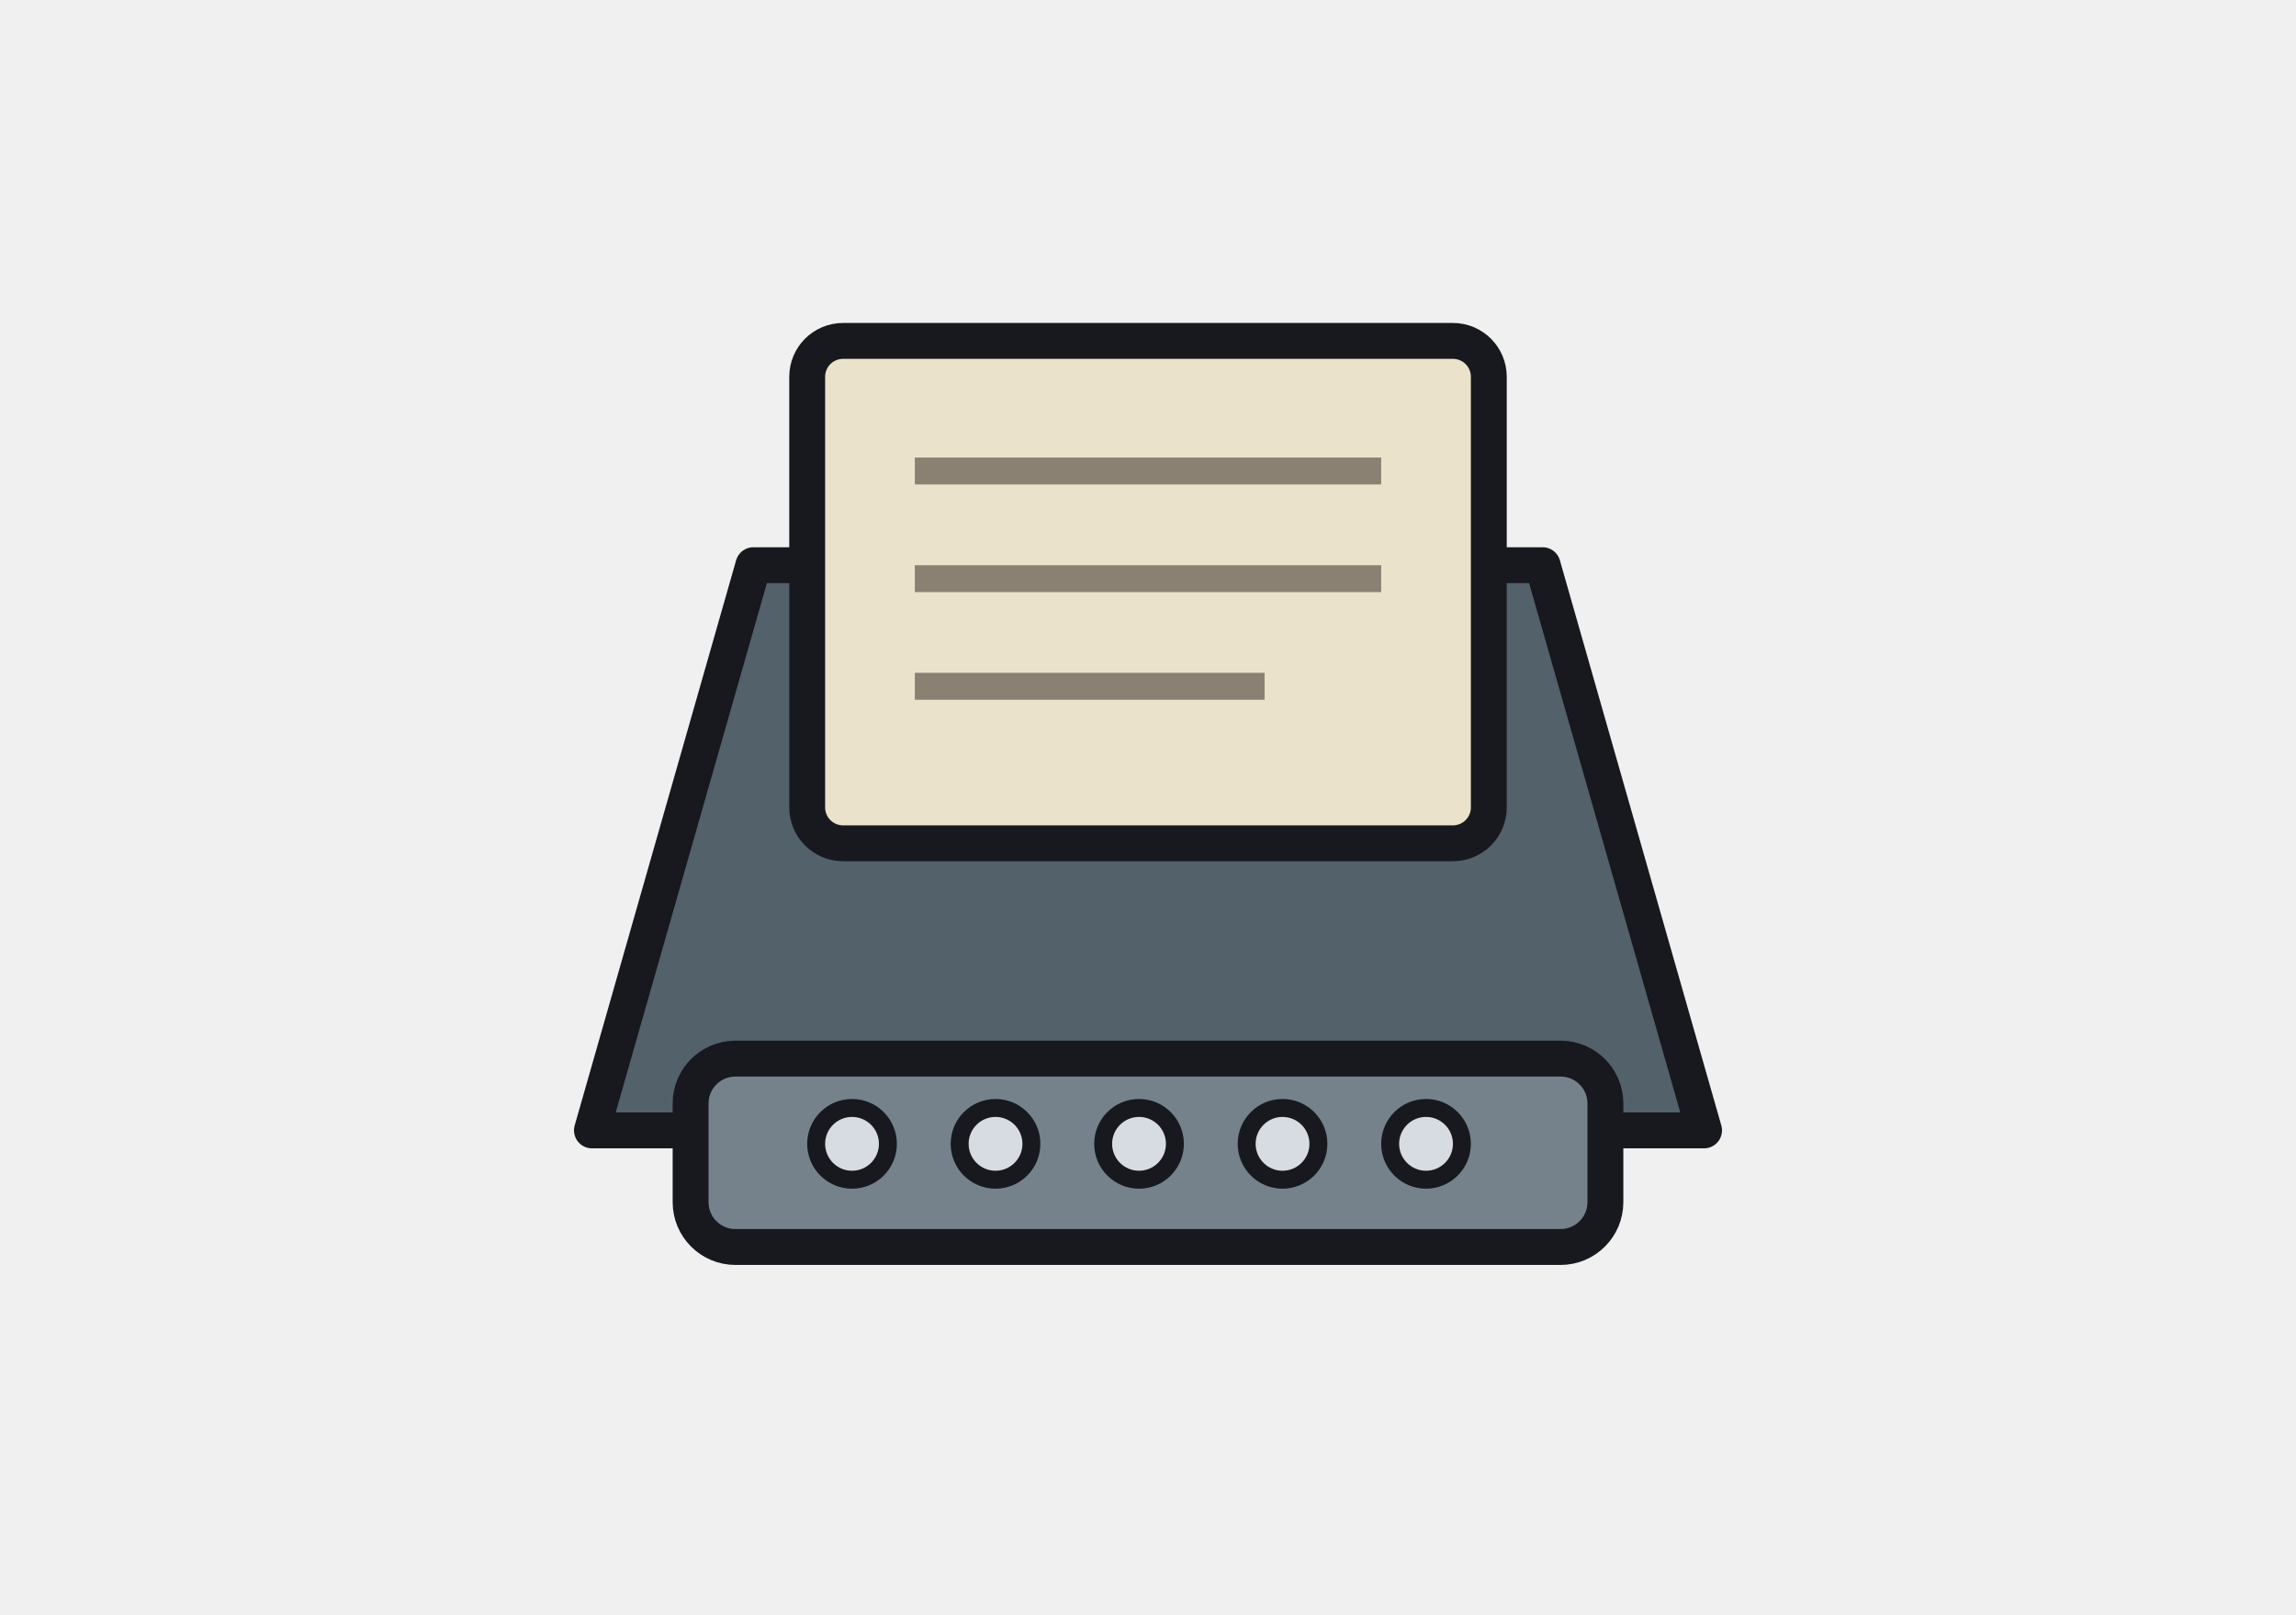
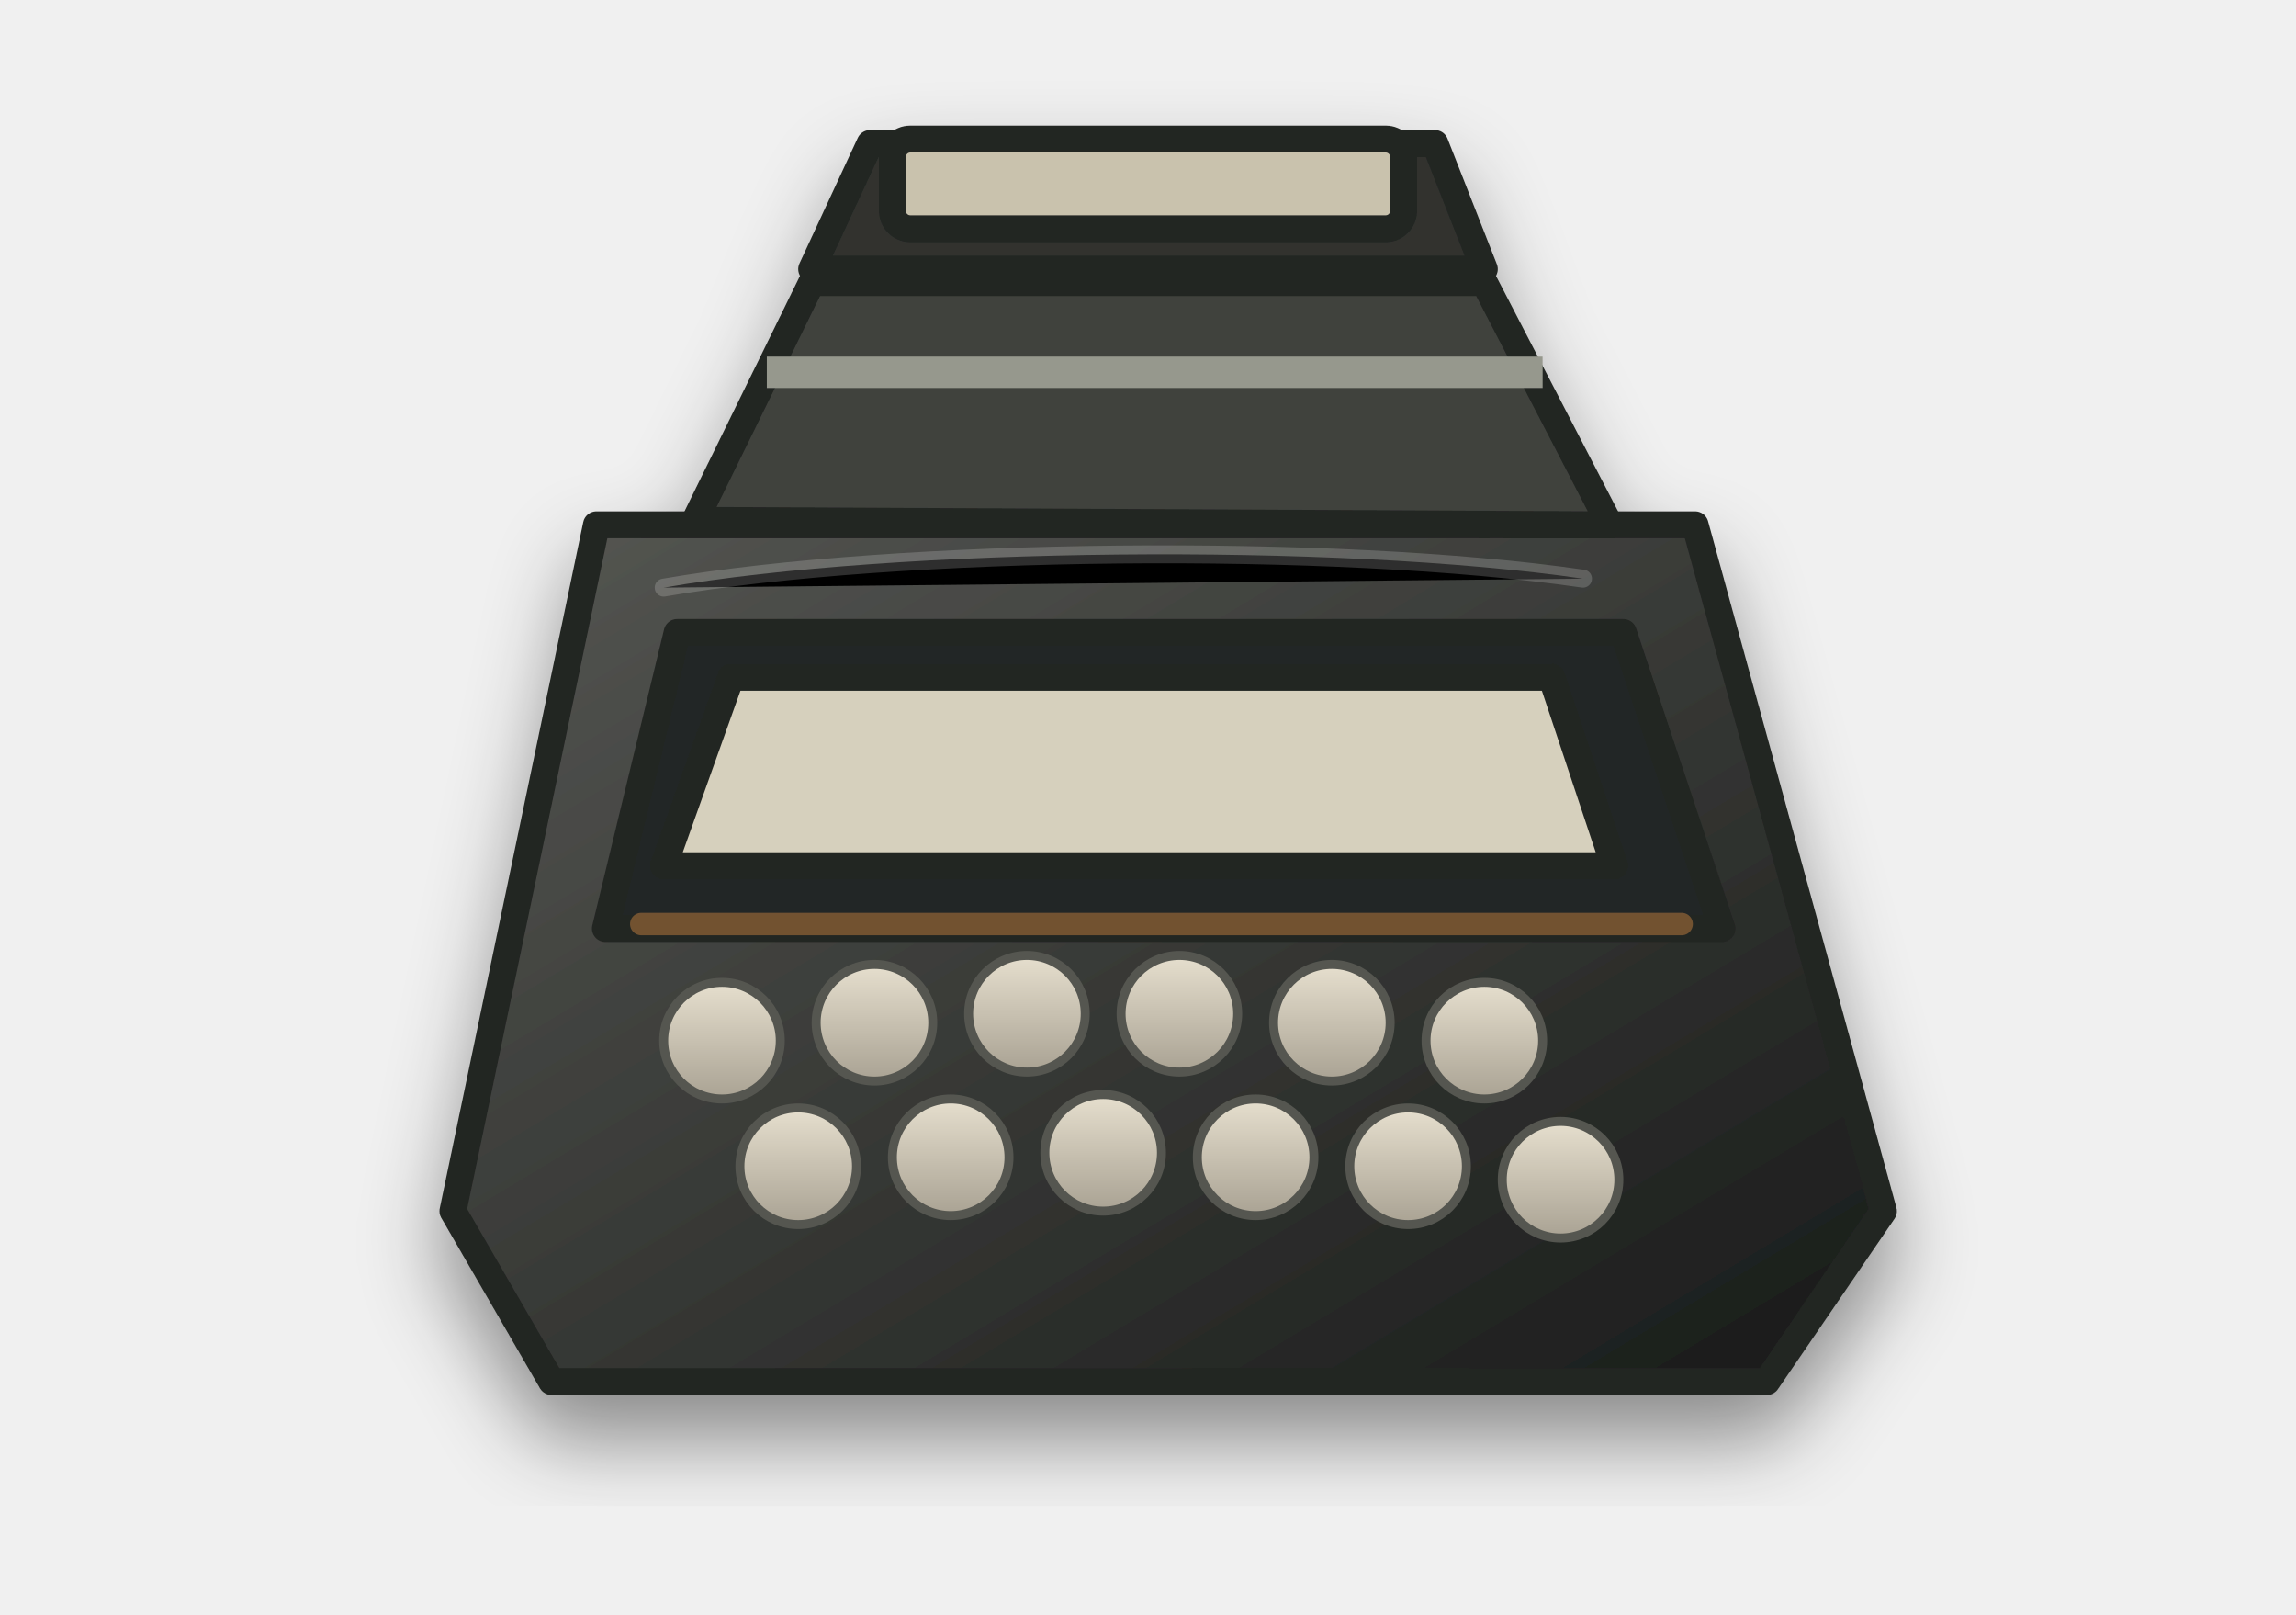
<svg xmlns="http://www.w3.org/2000/svg" viewBox="0 0 512 360">
-   <g stroke="#17191e" stroke-width="8" stroke-linejoin="round">
-     <path d="M132 252l36-126h176l36 126z" fill="#53616b" />
-     <rect x="180" y="76" width="152" height="112" rx="8" fill="#ebe2cb" />
-     <path d="M204 105h104M204 129h104M204 153h78" stroke="#8b8172" stroke-width="6" />
-     <rect x="154" y="236" width="204" height="42" rx="10" fill="#75828c" />
-     <g fill="#d7dbe2" stroke-width="4">
-       <circle cx="190" cy="255" r="8" />
-       <circle cx="222" cy="255" r="8" />
-       <circle cx="254" cy="255" r="8" />
-       <circle cx="286" cy="255" r="8" />
-       <circle cx="318" cy="255" r="8" />
-     </g>
+   <defs>
+     <linearGradient id="case" x1="0" y1="0" x2="1" y2="1">
+       <stop stop-color="#565753" />
+       <stop offset=".58" stop-color="#323431" />
+       <stop offset="1" stop-color="#181a19" />
+     </linearGradient>
+     <linearGradient id="keys" x1="0" y1="0" x2="0" y2="1">
+       <stop stop-color="#e6dfce" />
+       <stop offset="1" stop-color="#a9a293" />
+     </linearGradient>
+     <filter id="s">
+       <feDropShadow dx="0" dy="10" stdDeviation="9" flood-opacity=".42" />
+     </filter>
+   </defs>
+   <g filter="url(#s)" stroke="#232523" stroke-width="6" stroke-linejoin="round">
+     <path d="M101 270 133 117h245l42 153-26 38H123z" fill="url(#case)" />
+     <path d="M155 116 181 63h150l28 54z" fill="#40433e" />
+     <path d="M171 83h173" stroke="#96988d" stroke-width="7" />
+     <path d="M151 141h211l22 66H135z" fill="#242625" />
+     <path d="M163 151h183l14 42H148z" fill="#d6d0bd" />
+     <path d="M181 60h150l-11-28H194z" fill="#30332f" />
+     <rect x="199" y="31" width="114" height="20" rx="4" fill="#c9c2ad" />
  </g>
+   <g fill="url(#keys)" stroke="#555650" stroke-width="2">
+     <circle cx="161" cy="232" r="13" />
+     <circle cx="195" cy="228" r="13" />
+     <circle cx="229" cy="226" r="13" />
+     <circle cx="263" cy="226" r="13" />
+     <circle cx="297" cy="228" r="13" />
+     <circle cx="331" cy="232" r="13" />
+     <circle cx="178" cy="260" r="13" />
+     <circle cx="212" cy="258" r="13" />
+     <circle cx="246" cy="257" r="13" />
+     <circle cx="280" cy="258" r="13" />
+     <circle cx="314" cy="260" r="13" />
+     <circle cx="348" cy="263" r="13" />
+   </g>
+   <path d="M143 206h232" stroke="#b4773d" stroke-width="5" stroke-linecap="round" opacity=".55" />
+   <path d="M148 131c52-9 150-10 205-2" stroke="#fff" stroke-opacity=".18" stroke-width="4" stroke-linecap="round" />
</svg>
